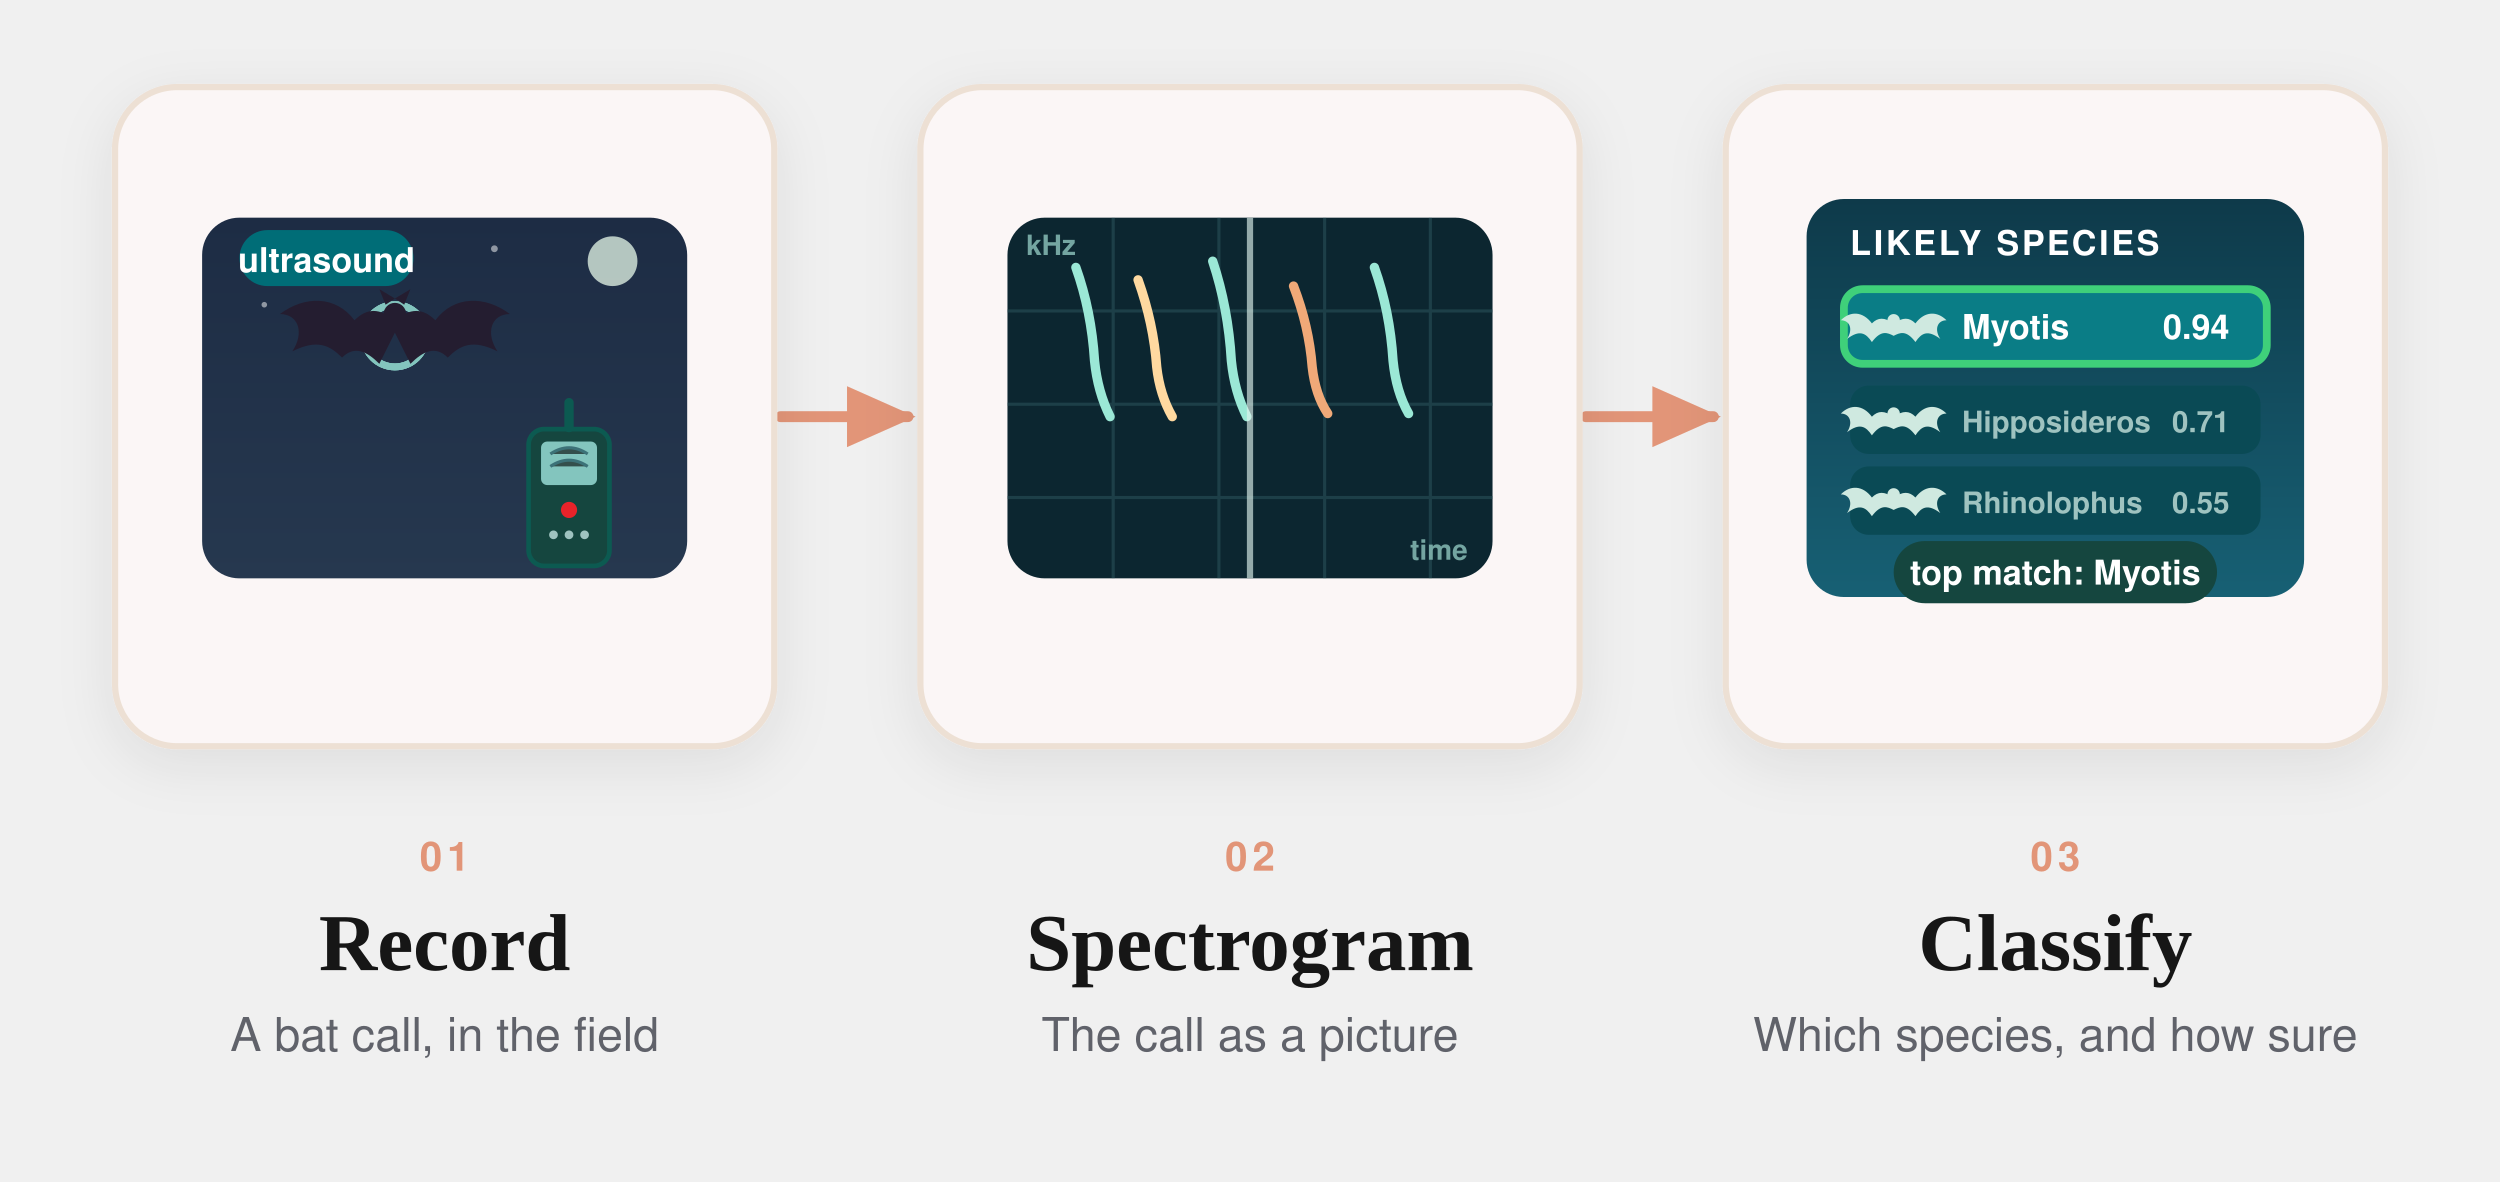
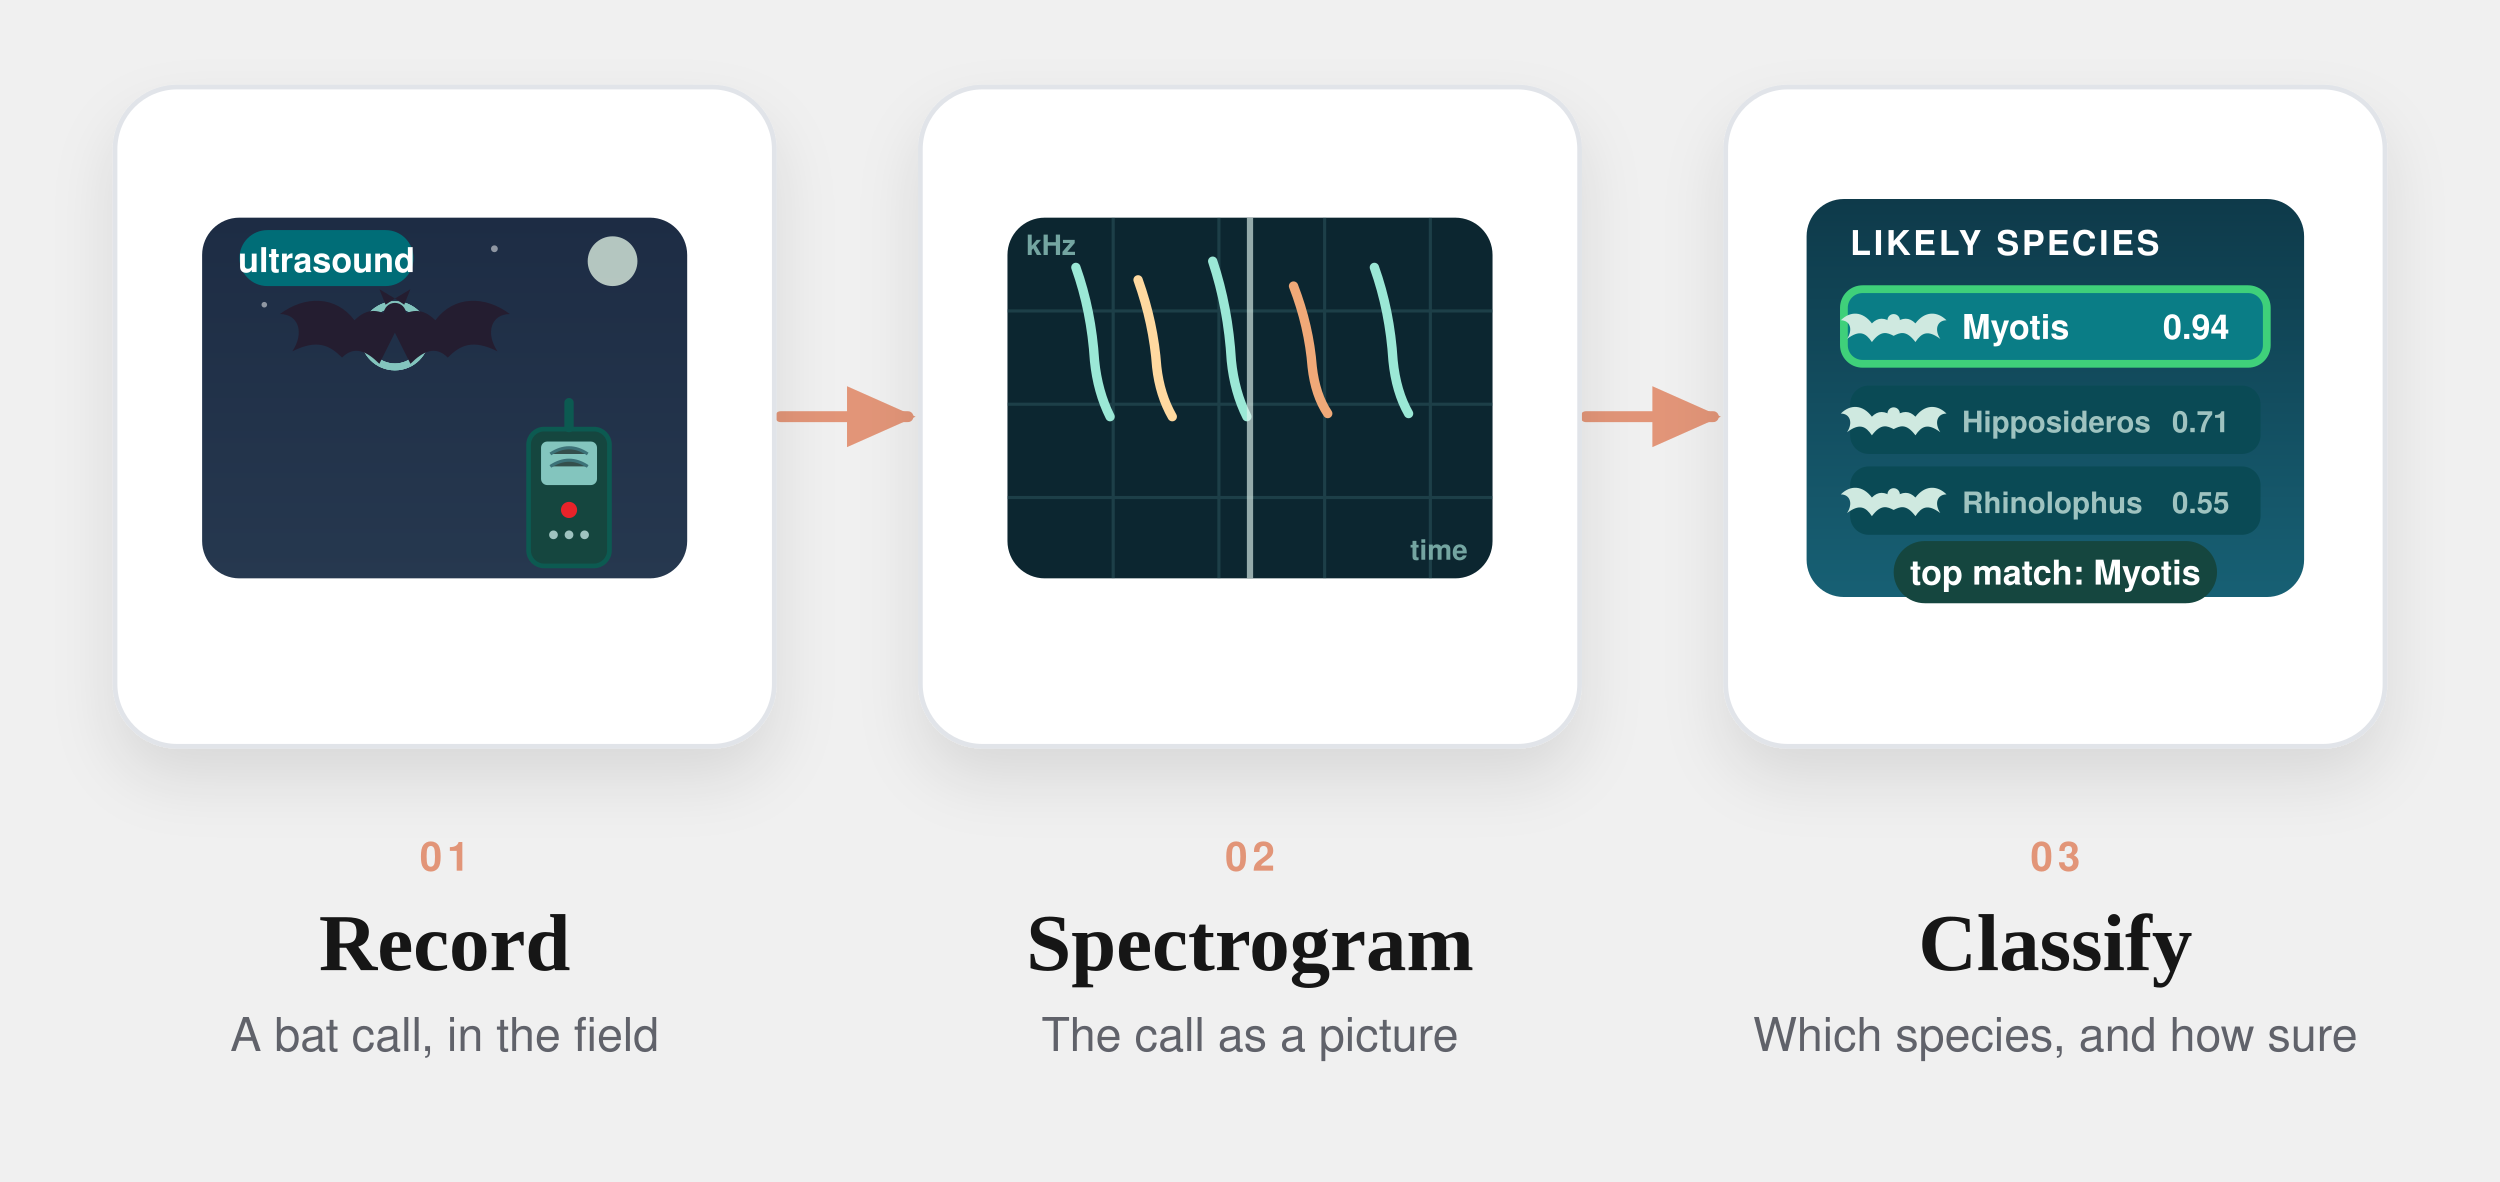
<svg xmlns="http://www.w3.org/2000/svg" viewBox="0 0 804 380" font-family="Mulish, Helvetica, Arial, sans-serif">
  <defs>
    <linearGradient id="night" x1="0" y1="0" x2="0" y2="1">
      <stop offset="0%" stop-color="#1d2c44" />
      <stop offset="100%" stop-color="#26384f" />
    </linearGradient>
    <linearGradient id="panel" x1="0" y1="0" x2="0" y2="1">
      <stop offset="0%" stop-color="#0e3a4a" />
      <stop offset="100%" stop-color="#176074" />
    </linearGradient>
    <marker id="arrow" viewBox="0 0 10 10" refX="8" refY="5" markerWidth="7" markerHeight="7" orient="auto-start-reverse">
      <path d="M0 1 L9 5 L0 9 Z" fill="#e29578" />
    </marker>
    <filter id="cardshadow" x="-20%" y="-20%" width="140%" height="150%">
-       <feDropShadow dx="0" dy="5" stdDeviation="9" flood-color="#1c2b28" flood-opacity="0.08" />
+       <feDropShadow dx="0" dy="10" stdDeviation="10" flood-color="#000000" flood-opacity="0.10" />
    </filter>
    <style>
    .title { font-family: Newsreader, Georgia, 'Times New Roman', serif; font-size: 26px; font-weight: 600; fill: #161616; }
    .desc  { font-size: 15px; fill: #60626a; }
    .step  { font-size: 13px; font-weight: 700; letter-spacing: 0.12em; fill: #e29578; }
    .chip  { font-size: 11px; font-weight: 700; fill: #fff; }
    .bob   { transform-box: fill-box; transform-origin: 50% 50%; animation: bob 3.4s ease-in-out infinite; }
    .wave  { transform-box: fill-box; transform-origin: 50% 50%; animation: wave 2.6s ease-out infinite; }
    .w2    { animation-delay: -0.9s; } .w3 { animation-delay: -1.8s; }
    .sweep { animation: sweep 3s linear infinite; }
    .blink { animation: blink 1.1s steps(1,end) infinite; }
    .match { animation: glow 2.4s ease-in-out infinite; }
    @keyframes bob  { 0%,100%{transform:translateY(0)} 50%{transform:translateY(-5px)} }
    @keyframes wave { 0%{transform:scale(0.4);opacity:0.85} 100%{transform:scale(1.7);opacity:0} }
    @keyframes sweep{ 0%{transform:translateX(-66px)} 100%{transform:translateX(66px)} }
    @keyframes blink{ 0%,49%{opacity:1} 50%,100%{opacity:0.25} }
    @keyframes glow { 0%,100%{opacity:0.6} 50%{opacity:1} }
    @media (prefers-reduced-motion: reduce) { * { animation: none !important; } }
  </style>
    <g id="bat" fill="#241d30">
      <path d="M0 -5 C -5 -9 -9 -9 -13 -5 C -19 -13 -29 -13 -37 -7 C -31 -7 -29 -1 -33 5 C -25 1 -21 3 -17 7 C -13 3 -9 5 -5 9 C -2 3 -1 1 0 -1 C 1 1 2 3 5 9 C 9 5 13 3 17 7 C 21 3 25 1 33 5 C 29 -1 31 -7 37 -7 C 29 -13 19 -13 13 -5 C 9 -9 5 -9 0 -5 Z" />
      <circle cx="0" cy="-7" r="3.6" />
      <path d="M-3 -10 L-5 -15 L0 -12 Z M3 -10 L5 -15 L0 -12 Z" />
    </g>
    <g id="batmini" fill="#cfe9e0">
      <path d="M0 -2 C -3 -4 -5 -4 -7 -2 C -10 -6 -14 -6 -17 -3 C -14 -3 -13 0 -15 3 C -11 0 -9 1 -7 4 C -4 0 -2 1 0 2 C 2 1 4 0 7 4 C 9 1 11 0 15 3 C 13 0 14 -3 17 -3 C 14 -6 10 -6 7 -2 C 5 -4 3 -4 0 -2 Z" />
      <circle cx="0" cy="-3" r="2" />
    </g>
  </defs>
  <g stroke="#e29578" stroke-width="3.5" fill="none" stroke-linecap="round">
    <line x1="251" y1="134" x2="292" y2="134" marker-end="url(#arrow)" />
    <line x1="510" y1="134" x2="551" y2="134" marker-end="url(#arrow)" />
  </g>
-   <rect x="37" y="28" width="212" height="212" rx="20" fill="#fbf6f6" stroke="#ede0d4" stroke-width="2" filter="url(#cardshadow)" />
+   <rect x="37" y="28" width="212" height="212" rx="20" fill="#ffffff" stroke="#e1e4e9" stroke-width="1.5" filter="url(#cardshadow)" />
  <g transform="translate(143,128)">
    <rect x="-78" y="-58" width="156" height="116" rx="12" fill="url(#night)" />
    <clipPath id="c1">
      <rect x="-78" y="-58" width="156" height="116" rx="12" />
    </clipPath>
    <g clip-path="url(#c1)">
      <circle cx="54" cy="-44" r="8" fill="#cfe0d6" opacity="0.85" />
      <g fill="#fff" opacity="0.5">
        <circle cx="-48" cy="-46" r="1.1" />
        <circle cx="-20" cy="-50" r="0.9" />
        <circle cx="16" cy="-48" r="1.1" />
        <circle cx="-58" cy="-30" r="0.9" />
      </g>
      <g transform="translate(-16,-20)">
        <g transform="translate(0,0)">
          <g class="wave">
            <circle r="10" fill="none" stroke="#83c5be" stroke-width="2.2" />
          </g>
        </g>
        <g transform="translate(0,0)">
          <g class="wave w2">
            <circle r="10" fill="none" stroke="#83c5be" stroke-width="2.2" />
          </g>
        </g>
        <g transform="translate(0,0)">
          <g class="wave w3">
            <circle r="10" fill="none" stroke="#83c5be" stroke-width="2.2" />
          </g>
        </g>
        <g class="bob">
          <use href="#bat" />
        </g>
      </g>
      <g transform="translate(40,30)">
        <rect x="-13" y="-20" width="26" height="44" rx="5" fill="#15463f" stroke="#0c5a51" stroke-width="1.5" />
        <rect x="-9" y="-16" width="18" height="14" rx="2" fill="#83c5be" />
        <g stroke="#0e3a4a" stroke-width="1" opacity="0.6">
          <path d="M-6 -12 q6 -4 12 0" />
          <path d="M-6 -8 q6 -4 12 0" />
        </g>
        <circle class="blink" cx="0" cy="6" r="2.6" fill="#e8232a" />
        <g fill="#9fc3c0">
          <circle cx="-5" cy="14" r="1.4" />
          <circle cx="0" cy="14" r="1.4" />
          <circle cx="5" cy="14" r="1.4" />
        </g>
        <rect x="-1.5" y="-30" width="3" height="11" rx="1.5" fill="#0c5a51" />
      </g>
    </g>
    <g transform="translate(-44,-44)">
      <rect x="-22" y="-10" width="56" height="18" rx="9" fill="#006d77" />
      <text class="chip" x="6" y="3.5" text-anchor="middle" font-size="9.5">ultrasound</text>
    </g>
  </g>
  <text class="step" x="143" y="280" text-anchor="middle">01</text>
  <text class="title" x="143" y="312" text-anchor="middle">Record</text>
  <text class="desc" x="143" y="338" text-anchor="middle">A bat call, in the field</text>
-   <rect x="296" y="28" width="212" height="212" rx="20" fill="#fbf6f6" stroke="#ede0d4" stroke-width="2" filter="url(#cardshadow)" />
+   <rect x="296" y="28" width="212" height="212" rx="20" fill="#ffffff" stroke="#e1e4e9" stroke-width="1.5" filter="url(#cardshadow)" />
  <g transform="translate(402,128)">
    <rect x="-78" y="-58" width="156" height="116" rx="12" fill="#0c2630" />
    <clipPath id="c2">
      <rect x="-78" y="-58" width="156" height="116" rx="12" />
    </clipPath>
    <g clip-path="url(#c2)">
      <g stroke="#244a52" stroke-width="1" opacity="0.7">
        <path d="M-78 -28 H78 M-78 2 H78 M-78 32 H78 M-44 -58 V58 M-10 -58 V58 M24 -58 V58 M58 -58 V58" />
      </g>
      <g fill="none" stroke-linecap="round">
        <path d="M-56 -42 q5 14 6 30 q1 10 5 18" stroke="#9be8d6" stroke-width="3" />
        <path d="M-36 -38 q5 14 6 28 q1 9 5 16" stroke="#ffd9a0" stroke-width="3" />
        <path d="M-12 -44 q5 15 6 32 q1 10 5 18" stroke="#9be8d6" stroke-width="3" />
        <path d="M14 -36 q5 13 6 26 q1 9 5 15" stroke="#f0a978" stroke-width="3" />
        <path d="M40 -42 q5 14 6 30 q1 10 5 17" stroke="#9be8d6" stroke-width="3" />
      </g>
      <g class="sweep">
        <rect x="-1" y="-58" width="2" height="116" fill="#dff3ec" opacity="0.65" />
      </g>
    </g>
    <text x="-72" y="-46" font-size="9" font-weight="700" fill="#7fb3ad" opacity="0.9">kHz</text>
    <text x="70" y="52" font-size="9" font-weight="700" fill="#7fb3ad" opacity="0.9" text-anchor="end">time</text>
  </g>
  <text class="step" x="402" y="280" text-anchor="middle">02</text>
  <text class="title" x="402" y="312" text-anchor="middle">Spectrogram</text>
  <text class="desc" x="402" y="338" text-anchor="middle">The call as a picture</text>
-   <rect x="555" y="28" width="212" height="212" rx="20" fill="#fbf6f6" stroke="#ede0d4" stroke-width="2" filter="url(#cardshadow)" />
+   <rect x="555" y="28" width="212" height="212" rx="20" fill="#ffffff" stroke="#e1e4e9" stroke-width="1.5" filter="url(#cardshadow)" />
  <g transform="translate(661,128)">
    <rect x="-80" y="-64" width="160" height="128" rx="12" fill="url(#panel)" />
    <text class="chip" x="-66" y="-46" font-size="10" fill="#cfe9e0" letter-spacing="0.08em">LIKELY SPECIES</text>
    <g transform="translate(0,-22)" class="match">
      <rect x="-68" y="-13" width="136" height="24" rx="6" fill="#0a7d86" stroke="#3fd07a" stroke-width="2.5" />
      <g transform="translate(-52,0)">
        <use href="#batmini" />
      </g>
      <text class="chip" x="-30" y="3" text-anchor="start" font-size="10.5">Myotis</text>
      <text class="chip" x="56" y="3" text-anchor="end" font-size="9.5">0.94</text>
    </g>
    <g transform="translate(0,8)">
      <rect x="-66" y="-12" width="132" height="22" rx="6" fill="#0a4a55" />
      <g transform="translate(-52,0)">
        <use href="#batmini" />
      </g>
      <text x="-30" y="3" text-anchor="start" font-size="9.5" font-weight="700" fill="#9fc3c0">Hipposideros</text>
      <text x="56" y="3" text-anchor="end" font-size="9.5" font-weight="700" fill="#9fc3c0">0.71</text>
    </g>
    <g transform="translate(0,34)">
      <rect x="-66" y="-12" width="132" height="22" rx="6" fill="#0a4a55" />
      <g transform="translate(-52,0)">
        <use href="#batmini" />
      </g>
      <text x="-30" y="3" text-anchor="start" font-size="9.5" font-weight="700" fill="#9fc3c0">Rhinolophus</text>
      <text x="56" y="3" text-anchor="end" font-size="9.5" font-weight="700" fill="#9fc3c0">0.55</text>
    </g>
    <g transform="translate(0,56)">
      <rect x="-52" y="-10" width="104" height="20" rx="10" fill="#15463f" />
      <text class="chip" x="0" y="4" text-anchor="middle" font-size="10">top match: Myotis</text>
    </g>
  </g>
  <text class="step" x="661" y="280" text-anchor="middle">03</text>
  <text class="title" x="661" y="312" text-anchor="middle">Classify</text>
  <text class="desc" x="661" y="338" text-anchor="middle">Which species, and how sure</text>
</svg>
